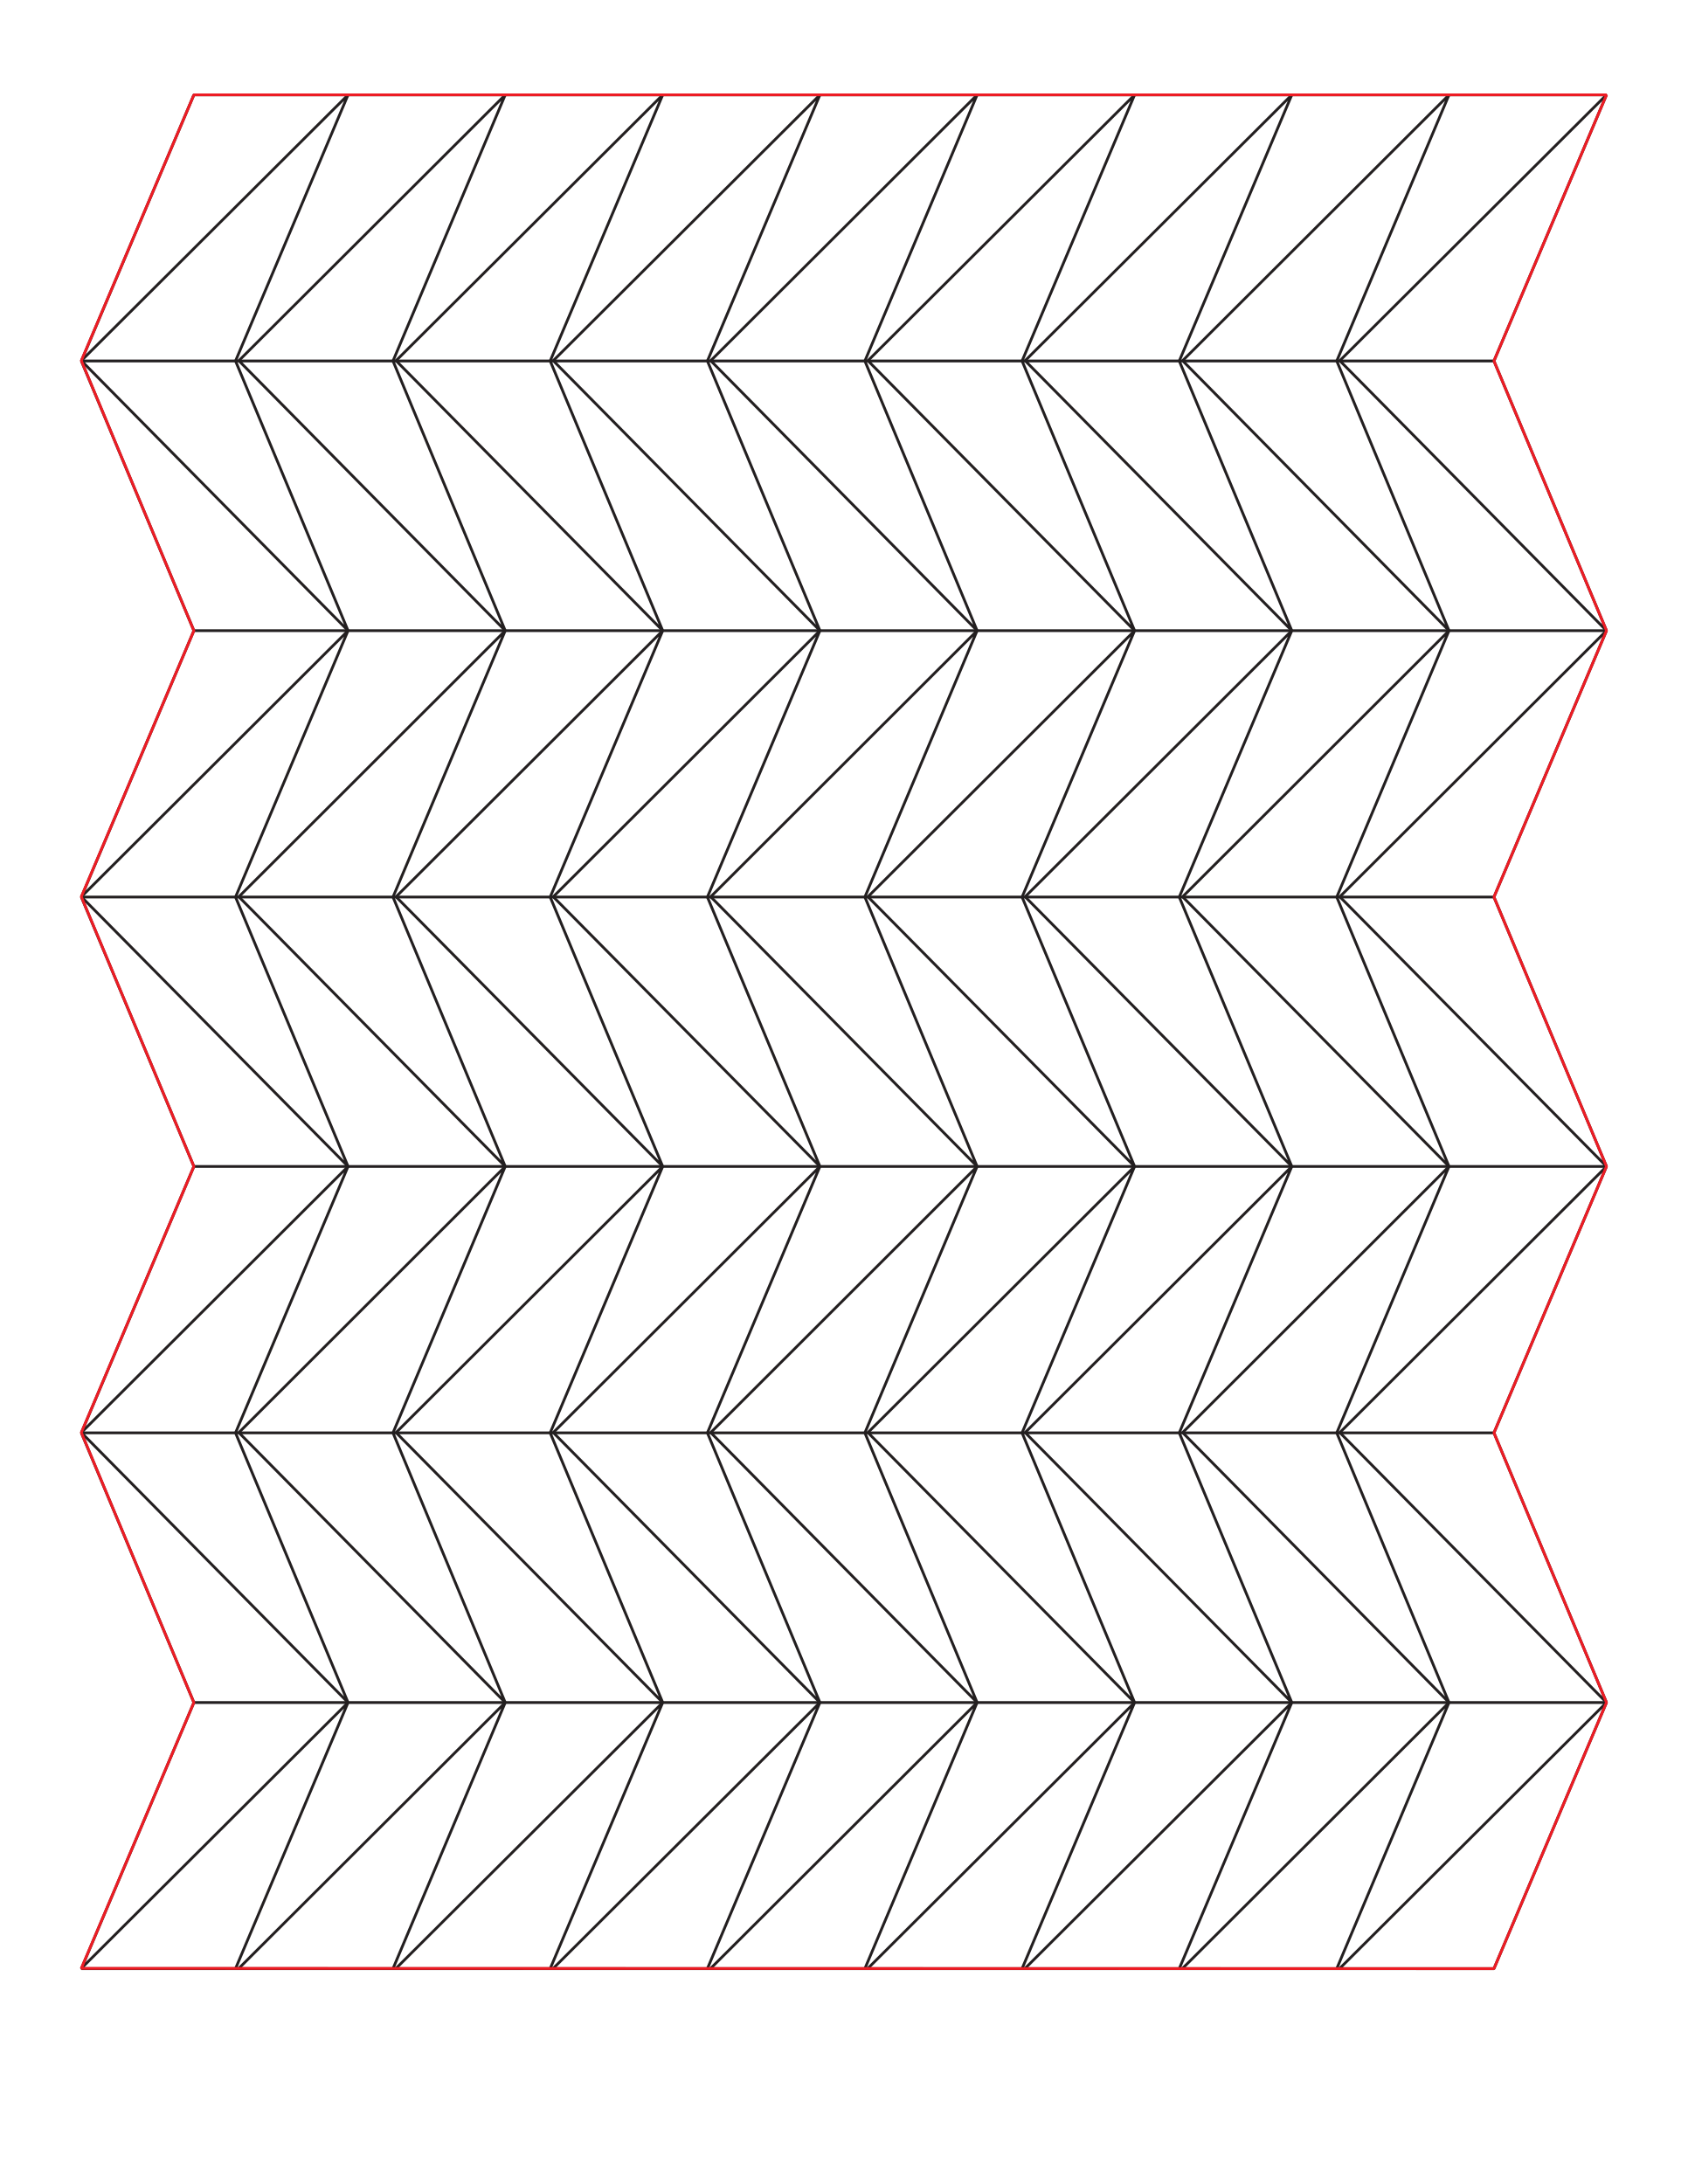
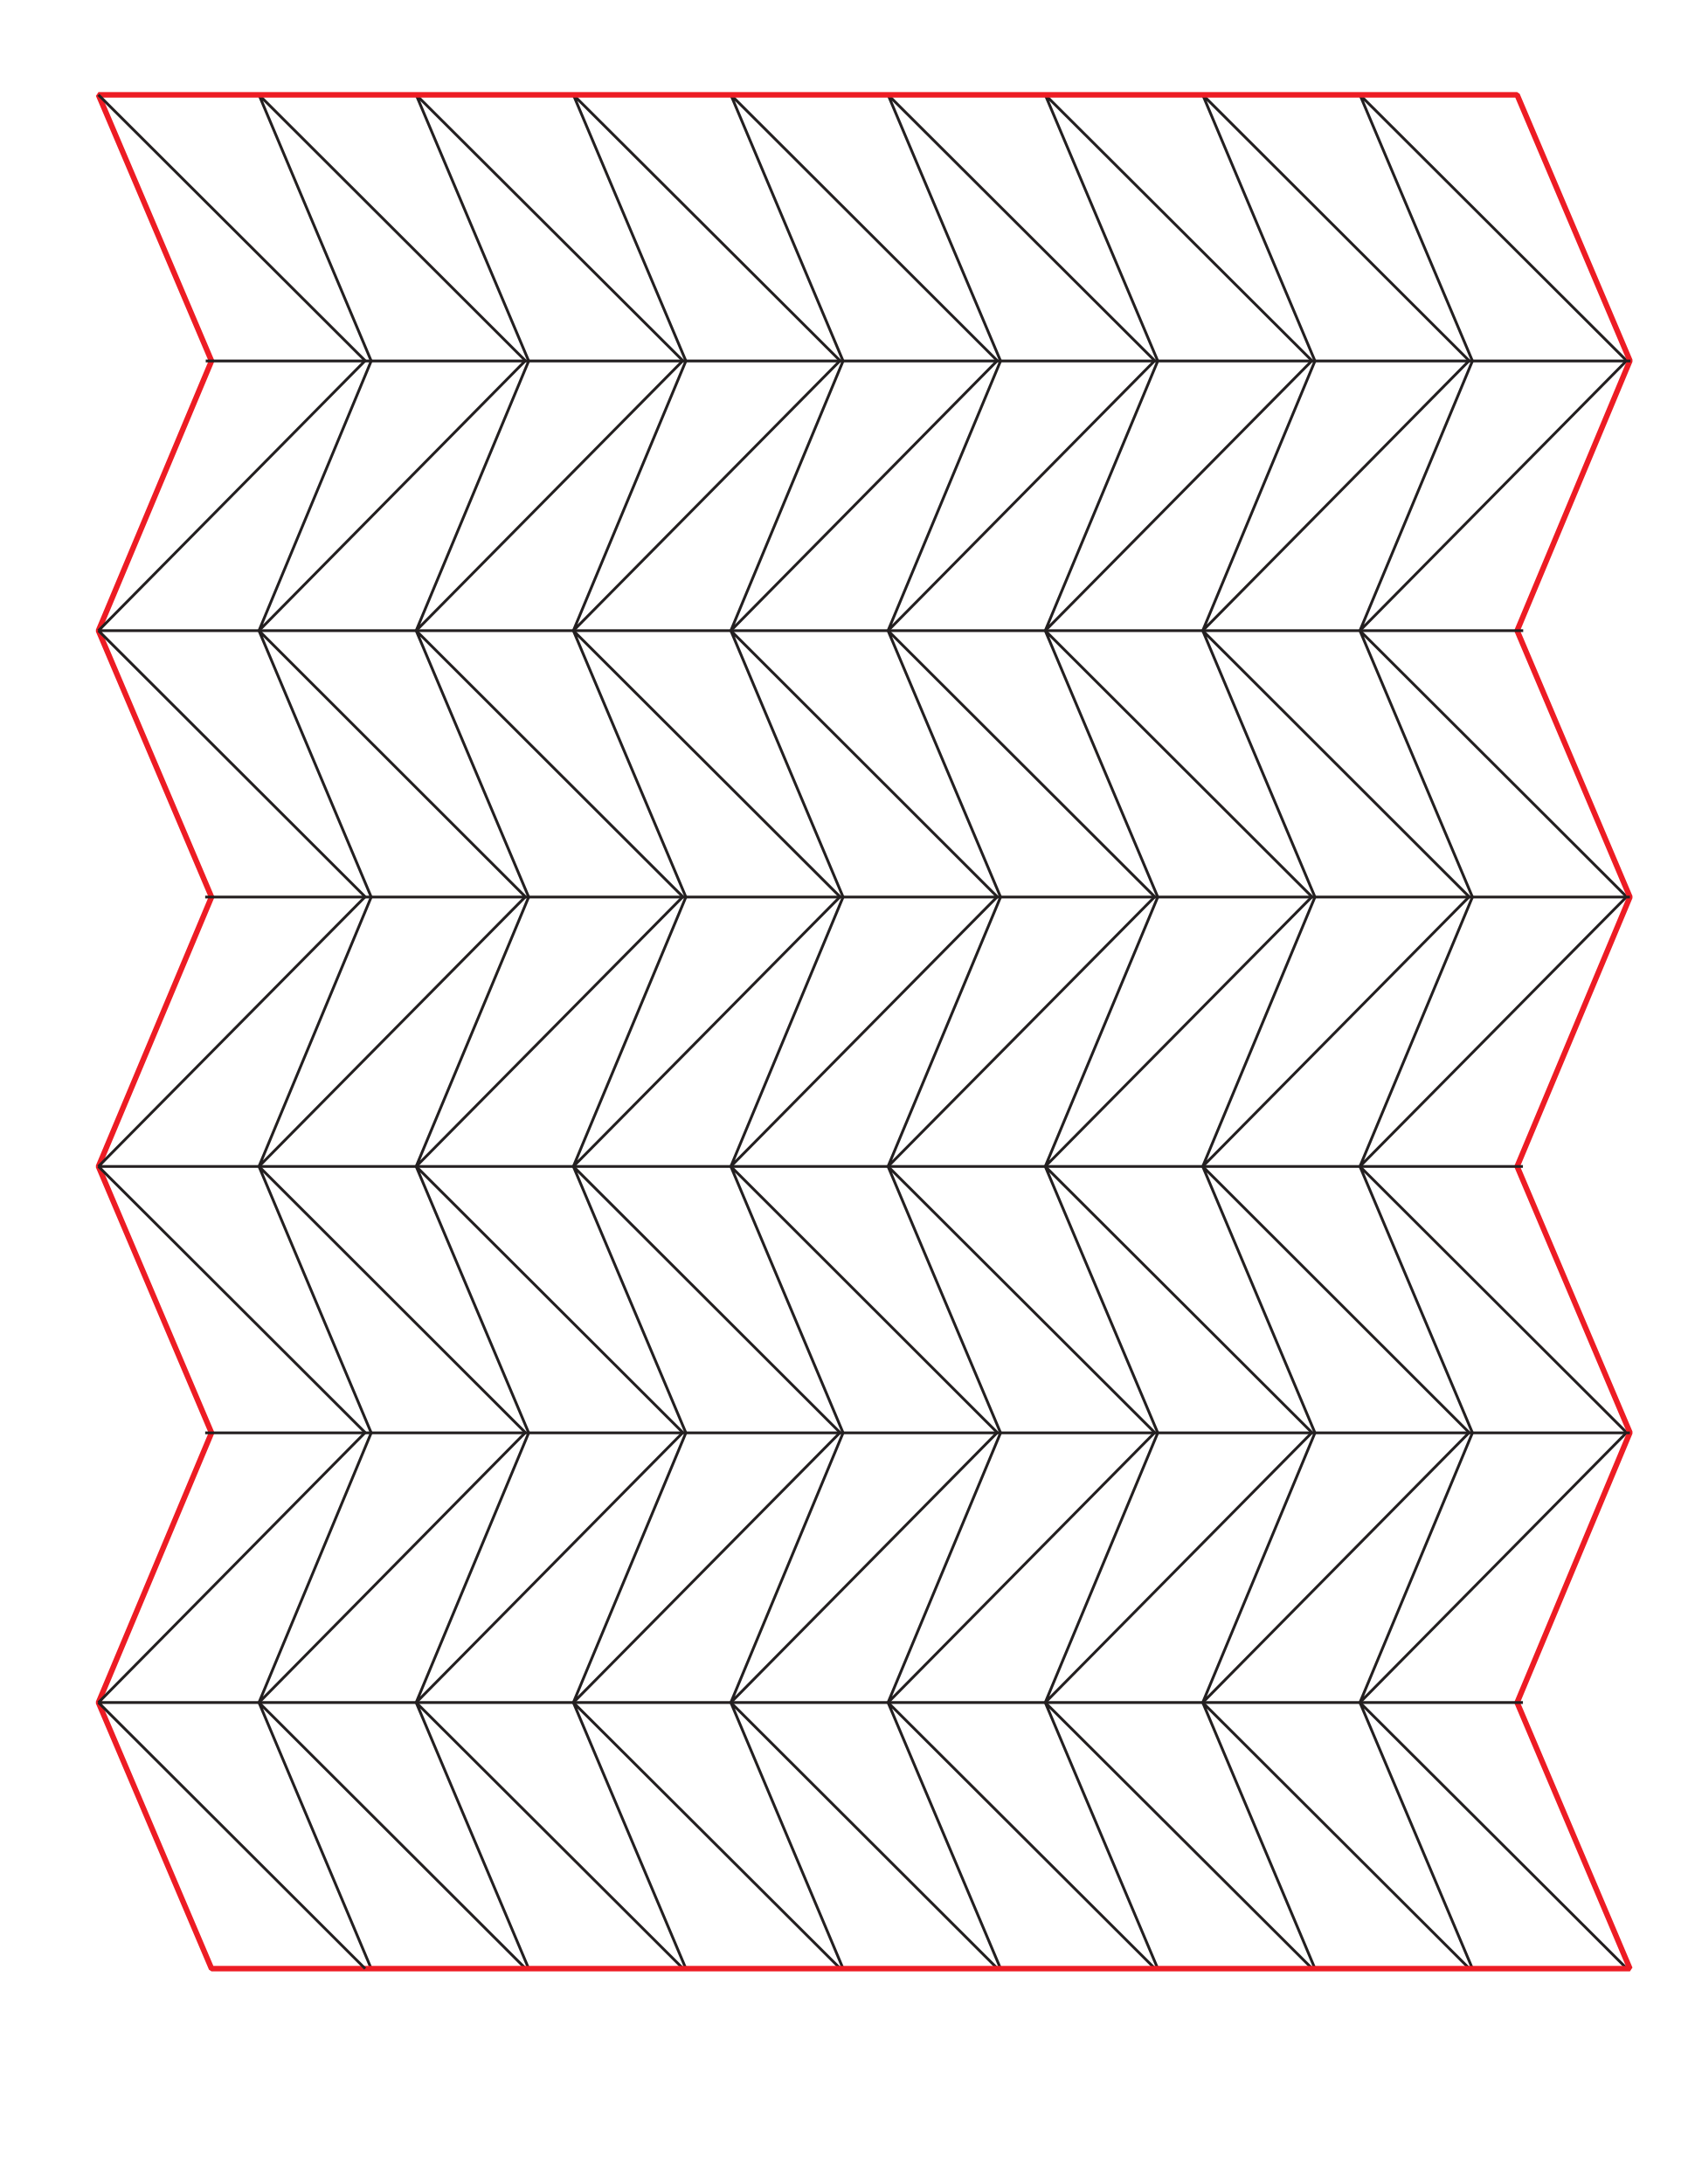
<svg xmlns="http://www.w3.org/2000/svg" id="Layer_1" data-name="Layer 1" viewBox="0 0 612 792">
  <defs>
    <style>
      .cls-1 {
-         stroke: #ed1c24;
+         stroke: #231f20;
      }

      .cls-1, .cls-2 {
        fill: none;
        stroke-linejoin: bevel;
      }

      .cls-2 {
-         stroke: #231f20;
+         stroke: #ed1c24;
+         stroke-width: 2px;
      }
    </style>
  </defs>
-   <polygon class="cls-2" points="582.5 34.4 485.8 130.8 582.5 228.7 541.7 130.9 582.5 34.4" />
-   <polygon class="cls-2" points="525.4 34.4 428.8 130.8 525.4 228.7 484.7 130.9 525.4 34.4" />
-   <polygon class="cls-2" points="468.4 34.4 371.7 130.8 468.4 228.7 427.6 130.9 468.4 34.4" />
-   <polygon class="cls-2" points="411.4 34.4 314.7 130.8 411.4 228.7 370.6 130.9 411.4 34.4" />
-   <polygon class="cls-2" points="354.3 34.4 257.7 130.8 354.3 228.7 313.6 130.9 354.3 34.4" />
-   <polygon class="cls-2" points="297.3 34.4 200.6 130.8 297.3 228.7 256.5 130.9 297.3 34.4" />
-   <polygon class="cls-2" points="240.3 34.4 143.6 130.8 240.3 228.7 199.5 130.9 240.3 34.4" />
-   <polygon class="cls-2" points="183.2 34.4 86.6 130.8 183.2 228.7 142.5 130.9 183.2 34.4" />
-   <polygon class="cls-2" points="126.2 34.4 29.5 130.8 126.2 228.7 85.4 130.9 126.2 34.4" />
-   <polygon class="cls-2" points="582.5 228.7 485.8 325.2 582.5 423 541.7 325.3 582.5 228.7" />
-   <polygon class="cls-2" points="525.4 228.7 428.8 325.2 525.4 423 484.7 325.3 525.4 228.7" />
-   <polygon class="cls-2" points="468.4 228.7 371.7 325.2 468.4 423 427.6 325.3 468.4 228.7" />
-   <polygon class="cls-2" points="411.4 228.7 314.7 325.2 411.4 423 370.6 325.3 411.4 228.7" />
-   <polygon class="cls-2" points="354.3 228.7 257.7 325.2 354.3 423 313.6 325.3 354.3 228.7" />
-   <polygon class="cls-2" points="297.3 228.7 200.6 325.2 297.3 423 256.5 325.3 297.3 228.7" />
-   <polygon class="cls-2" points="240.3 228.7 143.6 325.2 240.3 423 199.5 325.3 240.3 228.7" />
-   <polygon class="cls-2" points="183.2 228.7 86.6 325.2 183.2 423 142.5 325.3 183.2 228.7" />
-   <polygon class="cls-2" points="126.2 228.7 29.5 325.2 126.2 423 85.4 325.3 126.2 228.7" />
-   <polygon class="cls-2" points="582.5 423 485.8 519.5 582.5 617.4 541.7 519.6 582.5 423" />
-   <polygon class="cls-2" points="525.4 423 428.8 519.5 525.4 617.4 484.7 519.6 525.4 423" />
-   <polygon class="cls-2" points="468.4 423 371.7 519.5 468.4 617.4 427.6 519.6 468.4 423" />
-   <polygon class="cls-2" points="411.4 423 314.7 519.5 411.4 617.4 370.6 519.6 411.4 423" />
-   <polygon class="cls-2" points="354.3 423 257.7 519.5 354.3 617.4 313.6 519.6 354.3 423" />
-   <polygon class="cls-2" points="297.3 423 200.6 519.5 297.3 617.4 256.5 519.6 297.3 423" />
-   <polygon class="cls-2" points="240.3 423 143.6 519.5 240.3 617.4 199.5 519.6 240.3 423" />
-   <polygon class="cls-2" points="183.2 423 86.6 519.5 183.2 617.4 142.5 519.6 183.2 423" />
-   <polygon class="cls-2" points="126.2 423 29.5 519.5 126.2 617.4 85.4 519.6 126.2 423" />
-   <polyline class="cls-2" points="485.8 713.8 582.5 617.4 541.7 713.9 29.5 713.9 70.3 617.4 582.5 617.4" />
-   <polyline class="cls-2" points="484.7 713.9 525.4 617.4 428.8 713.8" />
-   <polyline class="cls-2" points="427.6 713.9 468.4 617.4 371.7 713.8" />
-   <polyline class="cls-2" points="370.6 713.9 411.4 617.4 314.7 713.8" />
-   <polyline class="cls-2" points="313.6 713.9 354.3 617.4 257.7 713.8" />
-   <polyline class="cls-2" points="256.5 713.9 297.3 617.4 200.6 713.8" />
-   <polyline class="cls-2" points="199.5 713.9 240.3 617.4 143.6 713.8" />
-   <polyline class="cls-2" points="142.5 713.9 183.2 617.4 86.6 713.8" />
-   <line class="cls-2" x1="70.3" y1="228.7" x2="29.5" y2="130.9" />
-   <line class="cls-2" x1="70.3" y1="423" x2="29.5" y2="325.3" />
-   <line class="cls-2" x1="70.3" y1="617.4" x2="29.5" y2="519.6" />
-   <polyline class="cls-2" points="541.7 130.9 29.5 130.9 70.3 34.4 582.5 34.4" />
-   <polyline class="cls-2" points="541.7 325.3 29.5 325.3 70.3 228.7 582.5 228.7" />
-   <polyline class="cls-2" points="541.7 519.6 29.5 519.6 70.3 423 582.5 423" />
-   <polyline class="cls-2" points="85.4 713.9 126.2 617.4 29.5 713.8 29.5 713.8" />
-   <polygon class="cls-1" points="70.3 34.4 29.5 130.8 70.3 228.7 29.5 325.2 70.3 423 29.5 519.5 70.3 617.4 29.5 713.8 541.7 713.9 582.5 617.4 541.7 519.6 582.5 423 541.7 325.3 582.5 228.7 541.7 130.9 582.5 34.4 70.3 34.4" />
+   <polygon class="cls-1" points="93.9 34.4 190.5 130.8 93.9 228.7 134.6 130.9 93.9 34.4" />
+   <polygon class="cls-1" points="150.9 34.4 247.6 130.8 150.9 228.7 191.7 130.9 150.9 34.4" />
+   <polygon class="cls-1" points="207.9 34.4 304.6 130.8 207.9 228.7 248.7 130.9 207.9 34.4" />
+   <polygon class="cls-1" points="265 34.4 361.6 130.8 265 228.7 305.7 130.9 265 34.4" />
+   <polygon class="cls-1" points="322 34.4 418.7 130.8 322 228.7 362.8 130.9 322 34.4" />
+   <polygon class="cls-1" points="379 34.4 475.7 130.8 379 228.7 419.8 130.9 379 34.4" />
+   <polygon class="cls-1" points="436.1 34.4 532.7 130.8 436.1 228.7 476.8 130.9 436.1 34.4" />
+   <polygon class="cls-1" points="493.1 34.4 589.8 130.8 493.1 228.7 533.9 130.9 493.1 34.4" />
+   <polygon class="cls-1" points="93.9 228.7 190.5 325.2 93.9 423 134.6 325.3 93.9 228.7" />
+   <polygon class="cls-1" points="150.9 228.7 247.6 325.2 150.9 423 191.7 325.3 150.9 228.7" />
+   <polygon class="cls-1" points="207.9 228.7 304.6 325.2 207.9 423 248.7 325.3 207.9 228.7" />
+   <polygon class="cls-1" points="265 228.7 361.6 325.2 265 423 305.7 325.3 265 228.7" />
+   <polygon class="cls-1" points="322 228.7 418.7 325.2 322 423 362.8 325.3 322 228.7" />
+   <polygon class="cls-1" points="379 228.7 475.7 325.2 379 423 419.8 325.3 379 228.7" />
+   <polygon class="cls-1" points="436.1 228.7 532.7 325.2 436.1 423 476.8 325.3 436.1 228.7" />
+   <polygon class="cls-1" points="493.1 228.7 589.8 325.2 493.1 423 533.9 325.3 493.1 228.7" />
+   <polygon class="cls-1" points="93.9 423 190.5 519.5 93.9 617.4 134.6 519.6 93.9 423" />
+   <polygon class="cls-1" points="150.9 423 247.6 519.5 150.9 617.4 191.7 519.6 150.9 423" />
+   <polygon class="cls-1" points="207.9 423 304.6 519.5 207.9 617.4 248.7 519.6 207.9 423" />
+   <polygon class="cls-1" points="265 423 361.6 519.5 265 617.4 305.7 519.6 265 423" />
+   <polygon class="cls-1" points="322 423 418.7 519.5 322 617.4 362.8 519.6 322 423" />
+   <polygon class="cls-1" points="379 423 475.7 519.5 379 617.4 419.8 519.6 379 423" />
+   <polygon class="cls-1" points="436.1 423 532.7 519.5 436.1 617.4 476.8 519.6 436.1 423" />
+   <polygon class="cls-1" points="493.1 423 589.8 519.5 493.1 617.4 533.9 519.6 493.1 423" />
+   <polyline class="cls-1" points="134.6 713.9 93.9 617.4 190.5 713.8" />
+   <polyline class="cls-1" points="191.7 713.9 150.9 617.4 247.6 713.8" />
+   <polyline class="cls-1" points="248.7 713.9 207.9 617.4 304.6 713.8" />
+   <polyline class="cls-1" points="305.7 713.9 265 617.4 361.6 713.8" />
+   <polyline class="cls-1" points="362.8 713.9 322 617.4 418.7 713.8" />
+   <polyline class="cls-1" points="419.8 713.9 379 617.4 475.7 713.8" />
+   <polyline class="cls-1" points="476.8 713.9 436.1 617.4 532.7 713.8" />
+   <polyline class="cls-1" points="589.8 713.8 493.1 617.4 533.9 713.9" />
+   <polygon class="cls-2" points="35.7 34.4 76.7 130.9 35.7 228.7 76.7 325.3 35.7 423 76.7 519.6 35.7 617.4 76.7 713.9 76.7 713.9 591 713.9 591 713.9 550.1 617.4 591 519.5 550.1 423 591 325.3 550.1 228.7 591 130.8 550.1 34.4 35.7 34.4" />
+   <polyline class="cls-1" points="35.7 34.4 132.4 130.8 35.7 228.7" />
+   <polyline class="cls-1" points="35.7 228.7 132.4 325.2 35.7 423" />
+   <polyline class="cls-1" points="35.7 423 132.4 519.5 35.7 617.4" />
+   <line class="cls-1" x1="132.4" y1="713.9" x2="35.7" y2="617.4" />
+   <line class="cls-1" x1="74.6" y1="130.9" x2="591.2" y2="130.9" />
+   <line class="cls-1" x1="35.7" y1="228.7" x2="552.3" y2="228.7" />
+   <line class="cls-1" x1="74.4" y1="325.3" x2="591" y2="325.3" />
+   <line class="cls-1" x1="35.6" y1="423" x2="552.2" y2="423" />
+   <line class="cls-1" x1="74.4" y1="519.6" x2="591" y2="519.6" />
+   <line class="cls-1" x1="35.6" y1="617.4" x2="552.2" y2="617.4" />
</svg>
